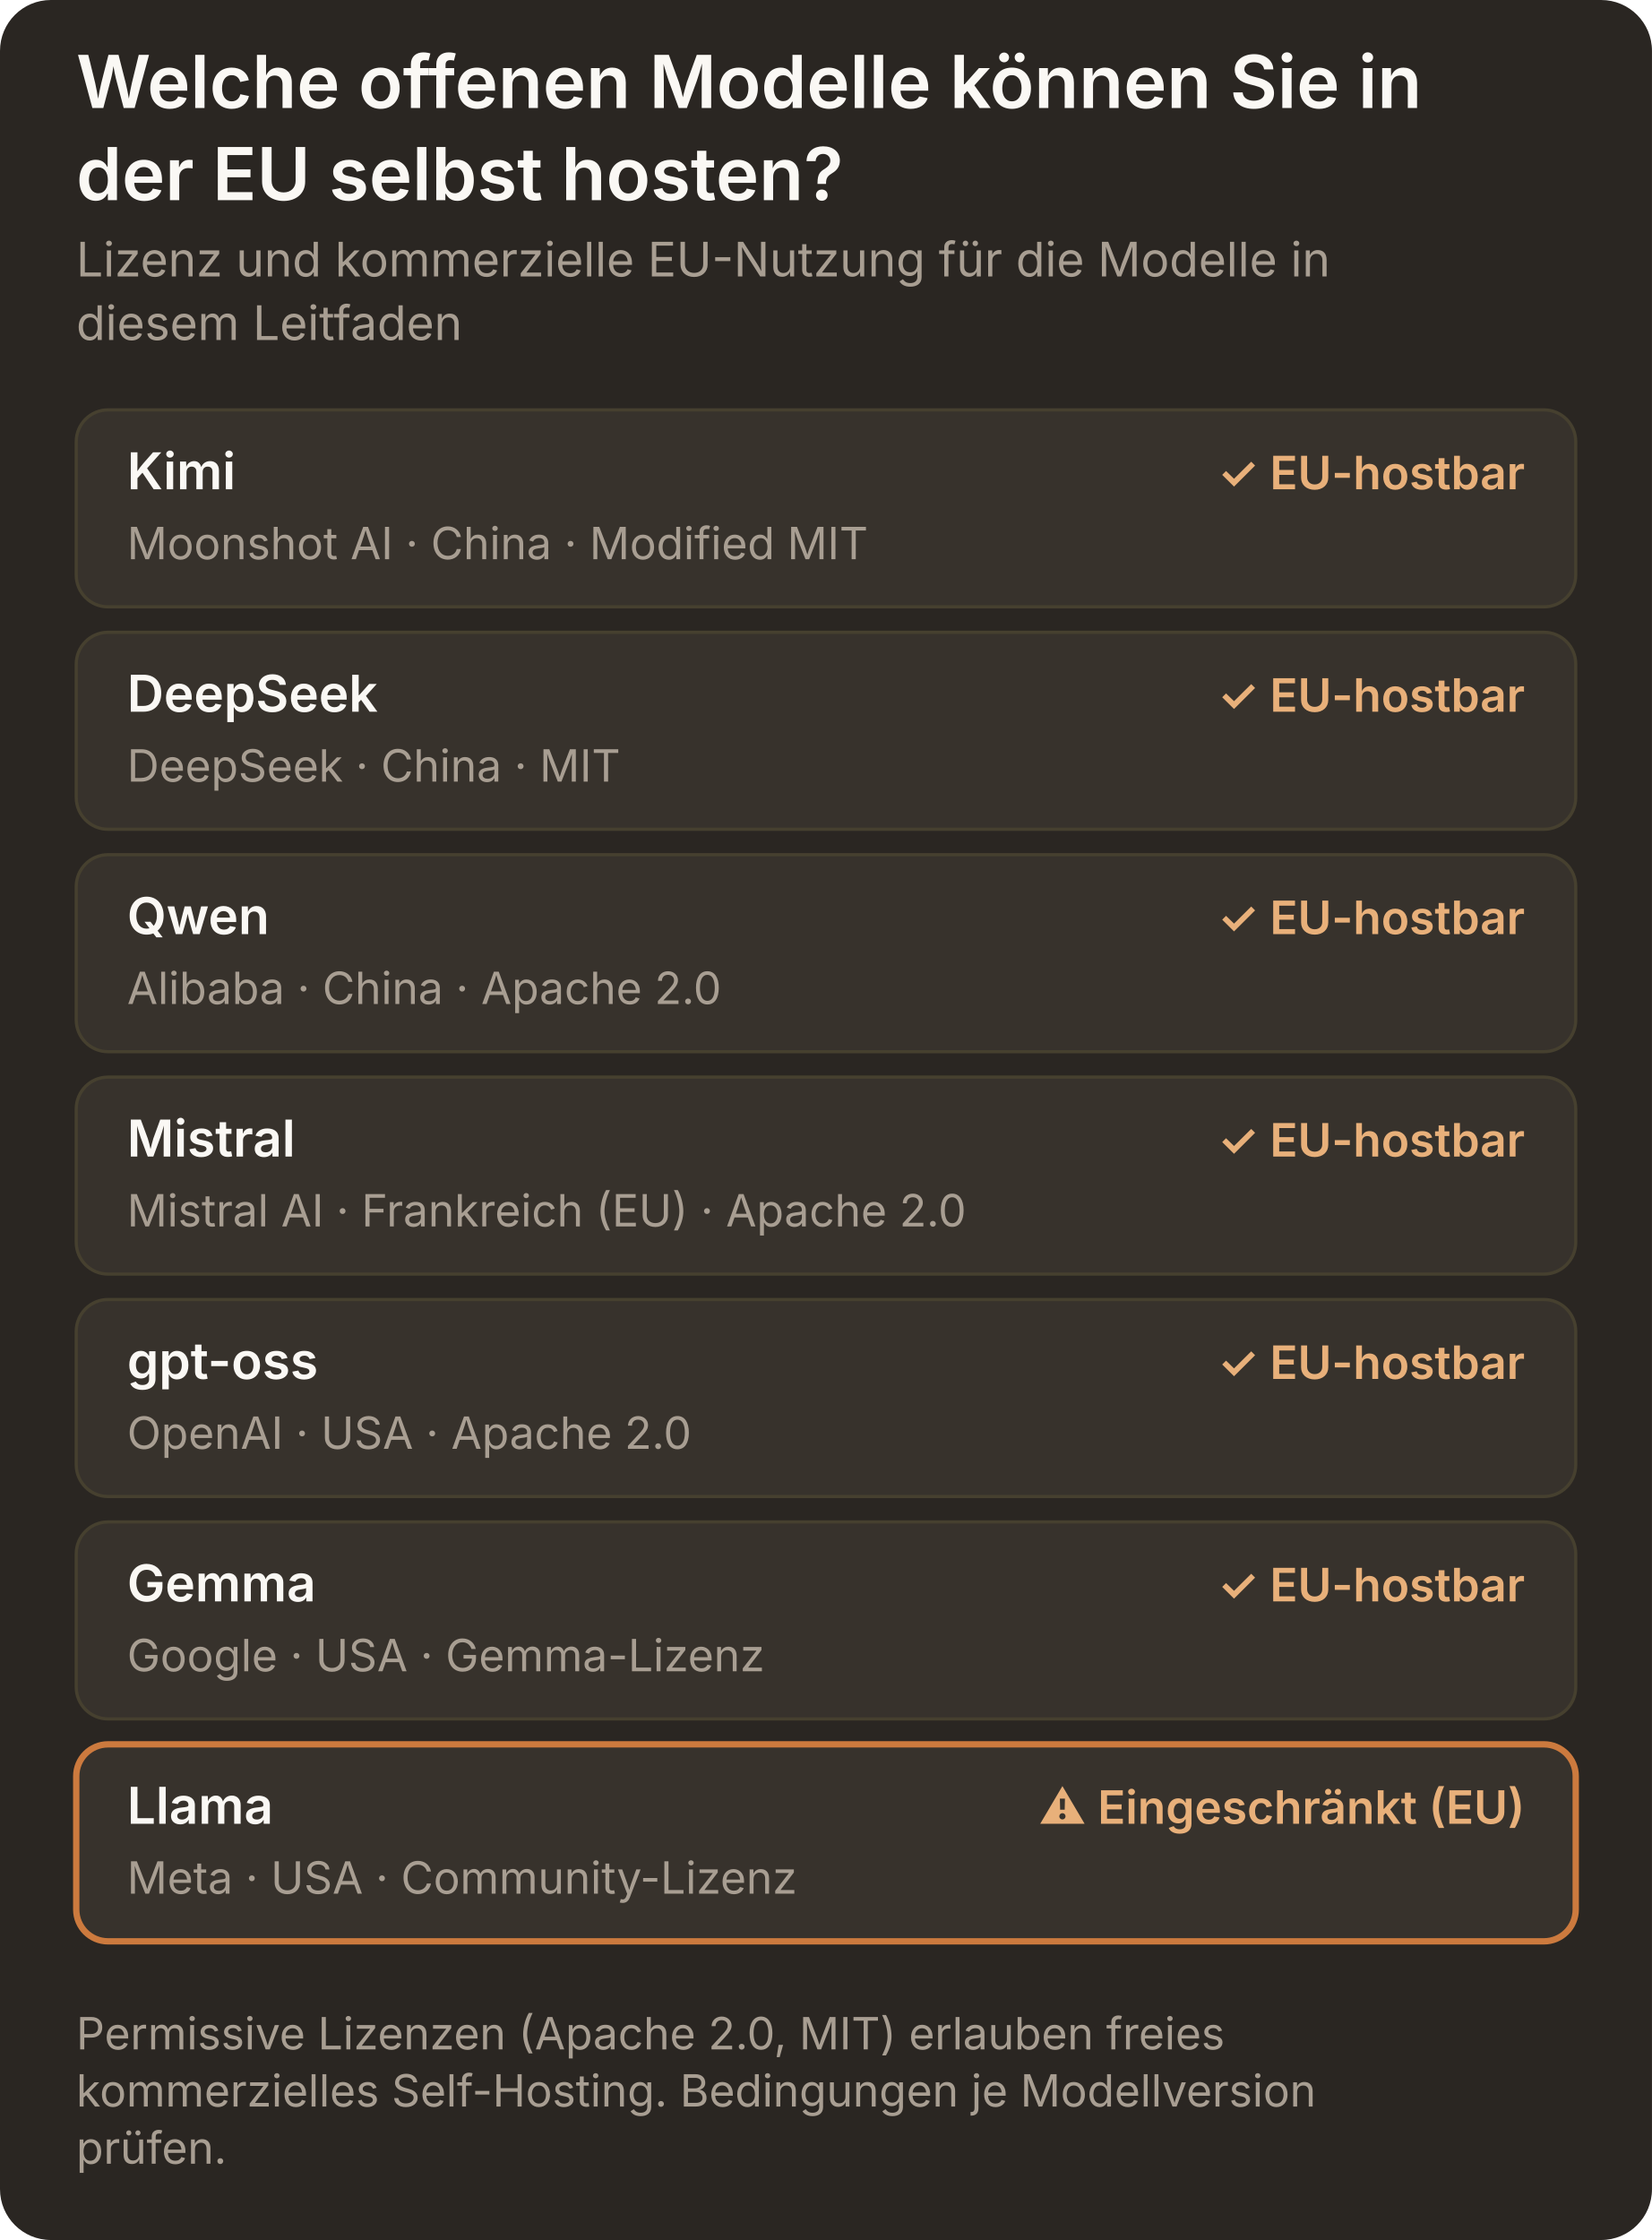
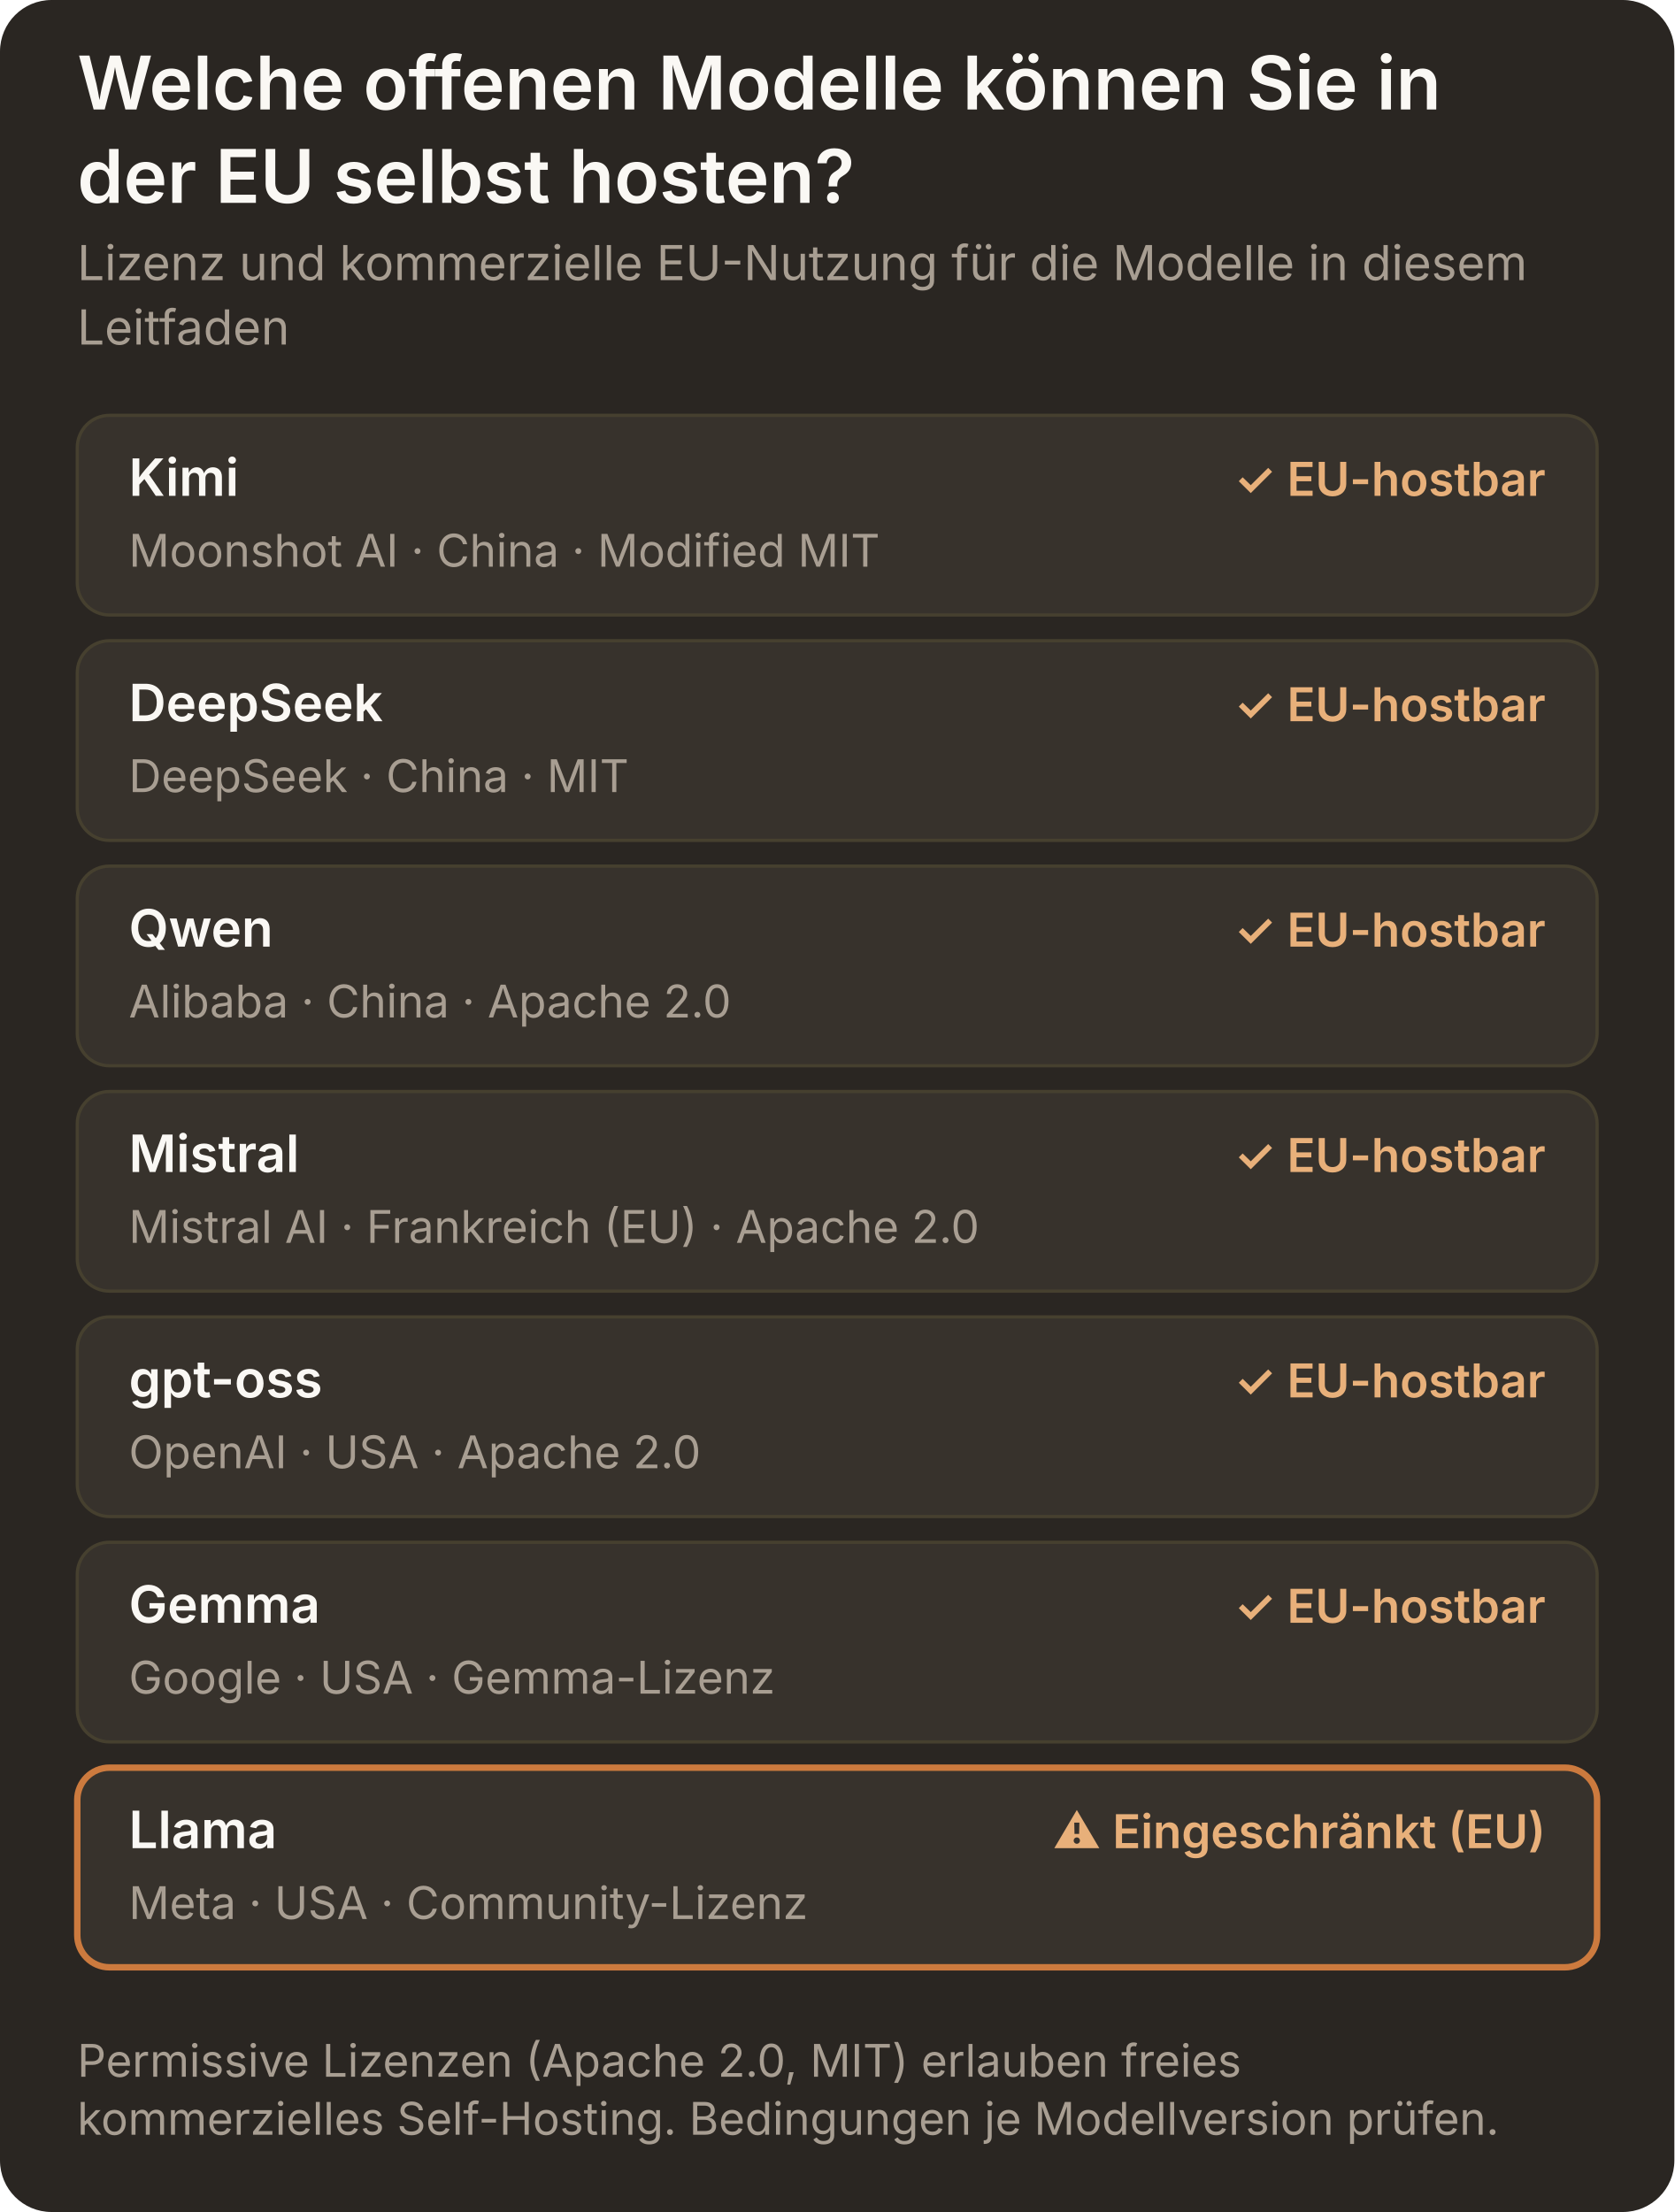
- <svg xmlns="http://www.w3.org/2000/svg" viewBox="0 0 520 705" role="img" aria-label="Übersicht der Lizenzen offener Modelle und ihrer kommerziellen EU-Nutzung: Kimi, DeepSeek, Qwen, Mistral, gpt-oss und Gemma sind in der EU selbst hostbar; Llama unterliegt für EU-Unternehmen Einschränkungen.">
+ <svg xmlns="http://www.w3.org/2000/svg" viewBox="0 0 520 687" role="img" aria-label="Übersicht der Lizenzen offener Modelle und ihrer kommerziellen EU-Nutzung: Kimi, DeepSeek, Qwen, Mistral, gpt-oss und Gemma sind in der EU selbst hostbar; Llama unterliegt für EU-Unternehmen Einschränkungen.">
  <defs>
    <marker id="ar" markerWidth="8" markerHeight="8" refX="6" refY="3" orient="auto">
      <path d="M0,0 L6,3 L0,6 Z" fill="#a89e92" />
    </marker>
  </defs>
-   <rect x="0" y="0" width="520" height="705" rx="16" fill="#2a2622" />
+   <rect x="0" y="0" width="520" height="687" rx="16" fill="#2a2622" />
  <text x="24" y="34" font-family="'Inter', system-ui, -apple-system, sans-serif" font-size="23" fill="#faf8f4" font-weight="600">Welche offenen Modelle können Sie in</text>
  <text x="24" y="63" font-family="'Inter', system-ui, -apple-system, sans-serif" font-size="23" fill="#faf8f4" font-weight="600">der EU selbst hosten?</text>
-   <text x="24" y="87" font-family="'Inter', system-ui, -apple-system, sans-serif" font-size="15" fill="#a89e92">Lizenz und kommerzielle EU-Nutzung für die Modelle in</text>
-   <text x="24" y="107" font-family="'Inter', system-ui, -apple-system, sans-serif" font-size="15" fill="#a89e92">diesem Leitfaden</text>
+   <text x="24" y="87" font-family="'Inter', system-ui, -apple-system, sans-serif" font-size="15" fill="#a89e92">Lizenz und kommerzielle EU-Nutzung für die Modelle in diesem</text>
+   <text x="24" y="107" font-family="'Inter', system-ui, -apple-system, sans-serif" font-size="15" fill="#a89e92">Leitfaden</text>
  <rect x="24" y="129" width="472" height="62" rx="10" fill="#37322c" stroke="#46402f" stroke-width="1" />
  <text x="40" y="154" font-family="'Inter', system-ui, -apple-system, sans-serif" font-size="16" fill="#faf8f4" font-weight="600">Kimi</text>
  <text x="480" y="154" font-family="'Inter', system-ui, -apple-system, sans-serif" font-size="14.5" fill="#e8b07a" font-weight="600" text-anchor="end">✓ EU-hostbar</text>
  <text x="40" y="176" font-family="'Inter', system-ui, -apple-system, sans-serif" font-size="14" fill="#a89e92">Moonshot AI · China · Modified MIT</text>
  <rect x="24" y="199" width="472" height="62" rx="10" fill="#37322c" stroke="#46402f" stroke-width="1" />
  <text x="40" y="224" font-family="'Inter', system-ui, -apple-system, sans-serif" font-size="16" fill="#faf8f4" font-weight="600">DeepSeek</text>
  <text x="480" y="224" font-family="'Inter', system-ui, -apple-system, sans-serif" font-size="14.5" fill="#e8b07a" font-weight="600" text-anchor="end">✓ EU-hostbar</text>
  <text x="40" y="246" font-family="'Inter', system-ui, -apple-system, sans-serif" font-size="14" fill="#a89e92">DeepSeek · China · MIT</text>
  <rect x="24" y="269" width="472" height="62" rx="10" fill="#37322c" stroke="#46402f" stroke-width="1" />
  <text x="40" y="294" font-family="'Inter', system-ui, -apple-system, sans-serif" font-size="16" fill="#faf8f4" font-weight="600">Qwen</text>
  <text x="480" y="294" font-family="'Inter', system-ui, -apple-system, sans-serif" font-size="14.5" fill="#e8b07a" font-weight="600" text-anchor="end">✓ EU-hostbar</text>
  <text x="40" y="316" font-family="'Inter', system-ui, -apple-system, sans-serif" font-size="14" fill="#a89e92">Alibaba · China · Apache 2.0</text>
  <rect x="24" y="339" width="472" height="62" rx="10" fill="#37322c" stroke="#46402f" stroke-width="1" />
  <text x="40" y="364" font-family="'Inter', system-ui, -apple-system, sans-serif" font-size="16" fill="#faf8f4" font-weight="600">Mistral</text>
  <text x="480" y="364" font-family="'Inter', system-ui, -apple-system, sans-serif" font-size="14.5" fill="#e8b07a" font-weight="600" text-anchor="end">✓ EU-hostbar</text>
  <text x="40" y="386" font-family="'Inter', system-ui, -apple-system, sans-serif" font-size="14" fill="#a89e92">Mistral AI · Frankreich (EU) · Apache 2.0</text>
  <rect x="24" y="409" width="472" height="62" rx="10" fill="#37322c" stroke="#46402f" stroke-width="1" />
  <text x="40" y="434" font-family="'Inter', system-ui, -apple-system, sans-serif" font-size="16" fill="#faf8f4" font-weight="600">gpt-oss</text>
  <text x="480" y="434" font-family="'Inter', system-ui, -apple-system, sans-serif" font-size="14.5" fill="#e8b07a" font-weight="600" text-anchor="end">✓ EU-hostbar</text>
  <text x="40" y="456" font-family="'Inter', system-ui, -apple-system, sans-serif" font-size="14" fill="#a89e92">OpenAI · USA · Apache 2.0</text>
  <rect x="24" y="479" width="472" height="62" rx="10" fill="#37322c" stroke="#46402f" stroke-width="1" />
  <text x="40" y="504" font-family="'Inter', system-ui, -apple-system, sans-serif" font-size="16" fill="#faf8f4" font-weight="600">Gemma</text>
  <text x="480" y="504" font-family="'Inter', system-ui, -apple-system, sans-serif" font-size="14.5" fill="#e8b07a" font-weight="600" text-anchor="end">✓ EU-hostbar</text>
  <text x="40" y="526" font-family="'Inter', system-ui, -apple-system, sans-serif" font-size="14" fill="#a89e92">Google · USA · Gemma-Lizenz</text>
  <rect x="24" y="549" width="472" height="62" rx="10" fill="#37322c" stroke="#cc7a3e" stroke-width="2" />
  <text x="40" y="574" font-family="'Inter', system-ui, -apple-system, sans-serif" font-size="16" fill="#faf8f4" font-weight="600">Llama</text>
  <text x="480" y="574" font-family="'Inter', system-ui, -apple-system, sans-serif" font-size="14.5" fill="#e8b07a" font-weight="600" text-anchor="end">⚠ Eingeschränkt (EU)</text>
  <text x="40" y="596" font-family="'Inter', system-ui, -apple-system, sans-serif" font-size="14" fill="#a89e92">Meta · USA · Community-Lizenz</text>
  <text x="24" y="645" font-family="'Inter', system-ui, -apple-system, sans-serif" font-size="14" fill="#a89e92">Permissive Lizenzen (Apache 2.0, MIT) erlauben freies</text>
-   <text x="24" y="663" font-family="'Inter', system-ui, -apple-system, sans-serif" font-size="14" fill="#a89e92">kommerzielles Self-Hosting. Bedingungen je Modellversion</text>
-   <text x="24" y="681" font-family="'Inter', system-ui, -apple-system, sans-serif" font-size="14" fill="#a89e92">prüfen.</text>
+   <text x="24" y="663" font-family="'Inter', system-ui, -apple-system, sans-serif" font-size="14" fill="#a89e92">kommerzielles Self-Hosting. Bedingungen je Modellversion prüfen.</text>
</svg>
